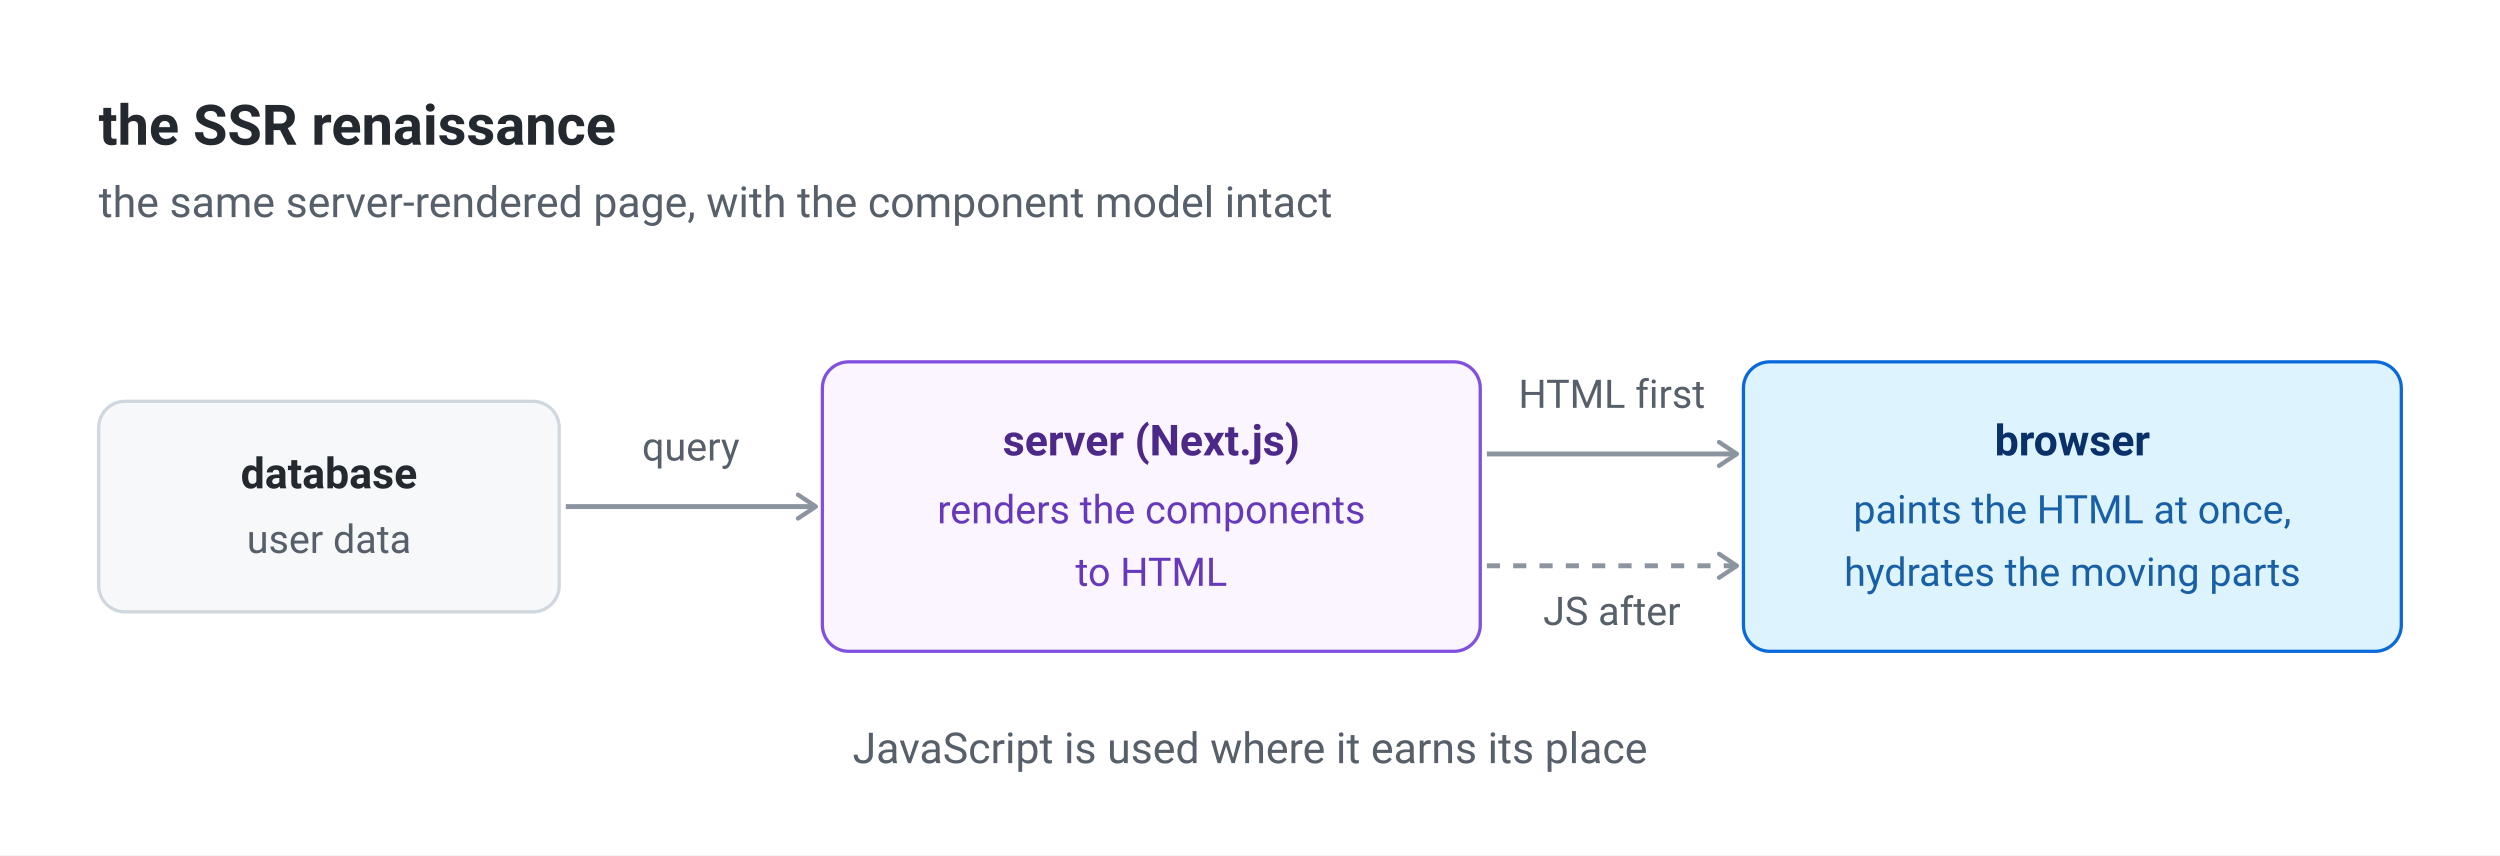
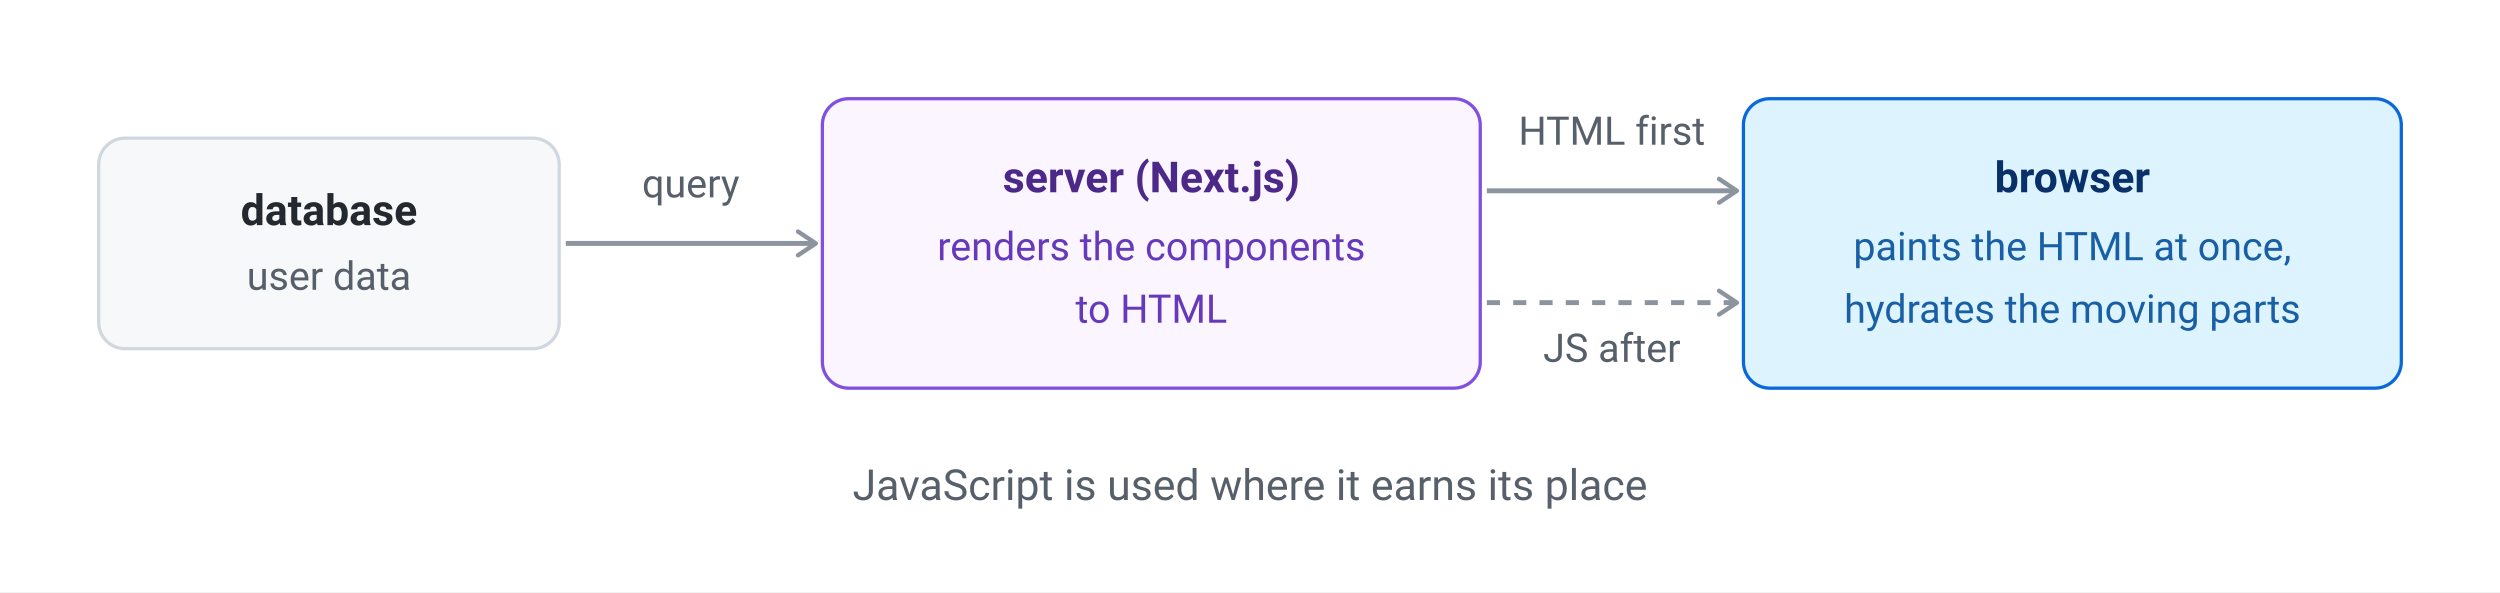
- <svg xmlns="http://www.w3.org/2000/svg" viewBox="0 0 760 260" width="760" height="260" role="img" aria-label="The server renders the components to HTML and sends it first, and the JavaScript bundle follows to hydrate only the interactive parts">
+ <svg xmlns="http://www.w3.org/2000/svg" viewBox="0 0 760 180" width="760" height="180" role="img" aria-label="The server renders the components to HTML and sends it first, and the JavaScript bundle follows to hydrate only the interactive parts">
  <style>
    .sr text { font-family: -apple-system, BlinkMacSystemFont, "Segoe UI", Roboto, Helvetica, Arial, sans-serif; }
-     .sr-title { font-size: 17px; font-weight: 600; fill: #24292f; }
    .sr-sub { font-size: 13px; fill: #57606a; }
    .sr-node-title { font-size: 13px; font-weight: 600; }
    .sr-node-sub { font-size: 12px; }
    .sr-label { font-size: 12px; fill: #57606a; }
    .sr-edge { stroke: #8c959f; stroke-width: 1.5; fill: none; }
    .sr-edge-dash { stroke: #8c959f; stroke-width: 1.5; fill: none; stroke-dasharray: 4 4; }
  </style>
  <defs>
    <marker id="sr-arrow" viewBox="0 0 10 10" refX="8" refY="5" markerWidth="6" markerHeight="6" orient="auto-start-reverse">
      <path d="M2 1L8 5L2 9" fill="none" stroke="#8c959f" stroke-width="1.5" stroke-linecap="round" stroke-linejoin="round" />
    </marker>
  </defs>
-   <rect x="0" y="0" width="760" height="260" fill="#ffffff" />
+   <rect x="0" y="0" width="760" height="180" fill="#ffffff" />
  <g class="sr">
-     <text class="sr-title" x="30" y="44">the SSR renaissance</text>
-     <text class="sr-sub" x="30" y="66">the same server-rendered page, with the component model intact</text>
-     <rect x="30" y="122" width="140" height="64" rx="8" fill="#f6f8fa" stroke="#d0d7de" stroke-width="1" />
-     <text class="sr-node-title" x="100" y="144" text-anchor="middle" dominant-baseline="central" fill="#24292f">database</text>
-     <text class="sr-node-sub" x="100" y="164" text-anchor="middle" dominant-baseline="central" fill="#57606a">user data</text>
-     <text class="sr-label" x="210" y="140" text-anchor="middle">query</text>
-     <line class="sr-edge" x1="172" y1="154" x2="248" y2="154" marker-end="url(#sr-arrow)" />
-     <rect x="250" y="110" width="200" height="88" rx="8" fill="#faf5ff" stroke="#8250df" stroke-width="1" />
-     <text class="sr-node-title" x="350" y="134" text-anchor="middle" dominant-baseline="central" fill="#4c2889">server (Next.js)</text>
-     <text class="sr-node-sub" x="350" y="155" text-anchor="middle" dominant-baseline="central" fill="#6639ba">renders the components</text>
-     <text class="sr-node-sub" x="350" y="174" text-anchor="middle" dominant-baseline="central" fill="#6639ba">to HTML</text>
-     <text class="sr-label" x="490" y="124" text-anchor="middle">HTML first</text>
-     <line class="sr-edge" x1="452" y1="138" x2="528" y2="138" marker-end="url(#sr-arrow)" />
-     <line class="sr-edge-dash" x1="452" y1="172" x2="528" y2="172" marker-end="url(#sr-arrow)" />
-     <text class="sr-label" x="490" y="190" text-anchor="middle">JS after</text>
-     <rect x="530" y="110" width="200" height="88" rx="8" fill="#ddf4ff" stroke="#0969da" stroke-width="1" />
-     <text class="sr-node-title" x="630" y="134" text-anchor="middle" dominant-baseline="central" fill="#0a3069">browser</text>
-     <text class="sr-node-sub" x="630" y="155" text-anchor="middle" dominant-baseline="central" fill="#185fa5">paints the HTML at once,</text>
-     <text class="sr-node-sub" x="630" y="174" text-anchor="middle" dominant-baseline="central" fill="#185fa5">hydrates the moving parts</text>
-     <text class="sr-sub" x="380" y="232" text-anchor="middle">JavaScript is used where it earns its place</text>
+     <rect x="30" y="42" width="140" height="64" rx="8" fill="#f6f8fa" stroke="#d0d7de" stroke-width="1" />
+     <text class="sr-node-title" x="100" y="64" text-anchor="middle" dominant-baseline="central" fill="#24292f">database</text>
+     <text class="sr-node-sub" x="100" y="84" text-anchor="middle" dominant-baseline="central" fill="#57606a">user data</text>
+     <text class="sr-label" x="210" y="60" text-anchor="middle">query</text>
+     <line class="sr-edge" x1="172" y1="74" x2="248" y2="74" marker-end="url(#sr-arrow)" />
+     <rect x="250" y="30" width="200" height="88" rx="8" fill="#faf5ff" stroke="#8250df" stroke-width="1" />
+     <text class="sr-node-title" x="350" y="54" text-anchor="middle" dominant-baseline="central" fill="#4c2889">server (Next.js)</text>
+     <text class="sr-node-sub" x="350" y="75" text-anchor="middle" dominant-baseline="central" fill="#6639ba">renders the components</text>
+     <text class="sr-node-sub" x="350" y="94" text-anchor="middle" dominant-baseline="central" fill="#6639ba">to HTML</text>
+     <text class="sr-label" x="490" y="44" text-anchor="middle">HTML first</text>
+     <line class="sr-edge" x1="452" y1="58" x2="528" y2="58" marker-end="url(#sr-arrow)" />
+     <line class="sr-edge-dash" x1="452" y1="92" x2="528" y2="92" marker-end="url(#sr-arrow)" />
+     <text class="sr-label" x="490" y="110" text-anchor="middle">JS after</text>
+     <rect x="530" y="30" width="200" height="88" rx="8" fill="#ddf4ff" stroke="#0969da" stroke-width="1" />
+     <text class="sr-node-title" x="630" y="54" text-anchor="middle" dominant-baseline="central" fill="#0a3069">browser</text>
+     <text class="sr-node-sub" x="630" y="75" text-anchor="middle" dominant-baseline="central" fill="#185fa5">paints the HTML at once,</text>
+     <text class="sr-node-sub" x="630" y="94" text-anchor="middle" dominant-baseline="central" fill="#185fa5">hydrates the moving parts</text>
+     <text class="sr-sub" x="380" y="152" text-anchor="middle">JavaScript is used where it earns its place</text>
  </g>
</svg>
